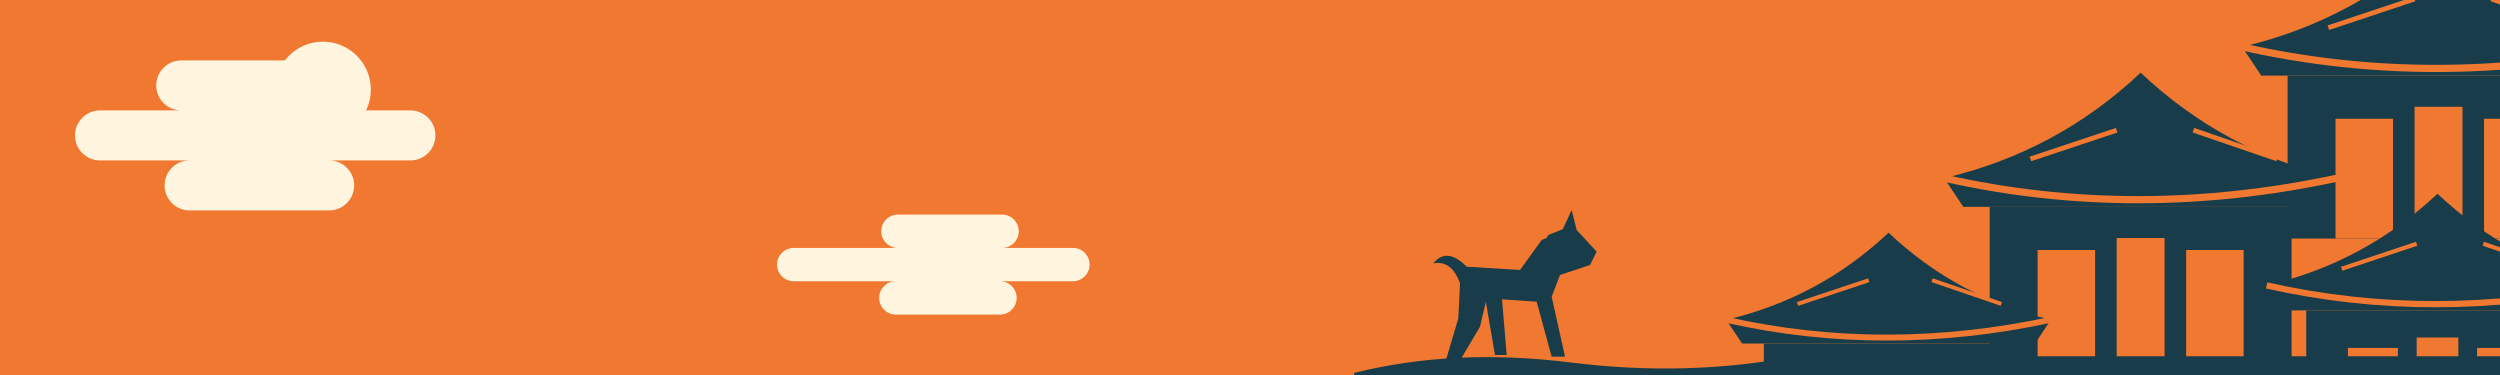
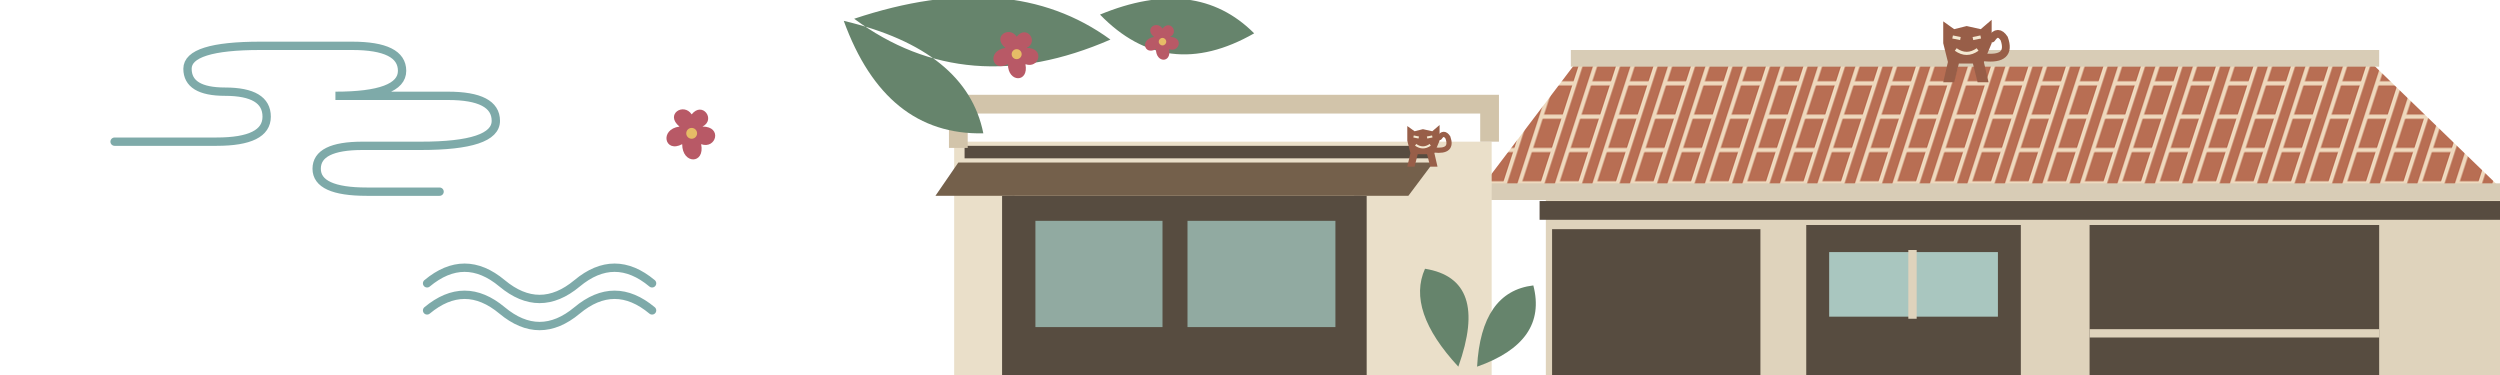
<svg xmlns="http://www.w3.org/2000/svg" width="1200" height="180" viewBox="0 0 1200 180">
  <defs>
-     <g id="stable" fill="#183c49">
-       <path d="M-12 50Q35 39 70 6q35 33 82 44l-8 12H-4Z" />
-       <path d="M7 62h126v68H7Z" />
-       <path d="M-12 50q80 18 164 0" fill="none" stroke="#f07830" stroke-width="3" />
-       <path d="M27 80h24v50H27Zm62 0h24v50H89Z" fill="#f07830" />
-       <path d="M60 75h20v55H60Z" fill="#f07830" />
-       <path d="m24 42 36-12m32 0 35 12" stroke="#f07830" stroke-width="2" fill="none" />
+     <pattern id="tiles" width="18" height="16" patternUnits="userSpaceOnUse" patternTransform="skewX(-18)">
+       <path fill="#b86e53" d="M0 0h18v16H0z" />
+       <path d="M2 0v16M13 0v16M2 8h11" stroke="#eed7bc" stroke-width="2" fill="none" />
+     </pattern>
+     <g id="flower" fill="#b85966">
+       <path d="M0-14C8-24 18-10 8-5 23-5 18 12 7 8 10 23-7 23-7 8-20 15-24-3-9-5-20-14-6-23 0-14Z" />
+       <circle r="4" fill="#e6bc66" />
    </g>
-     <g id="horse" fill="#183c49">
-       <path d="M0 30q-12-12-20-2 11-2 16 12l-1 21-8 27h8L8 66l4-17 30 2 9 33h8l-8-36 5-13 18-6 4-8-12-13-3-12-6 13-12 5-13 18Z" />
-       <path d="m11 48 6 35h7l-3-36m20-11 18-29-10 4-14 24" />
+     <g id="shisa" fill="#985e48">
+       <path d="M-15 5v-14l7 5 8-2 9 2 7-6v15l-5 12 3 13H7L4 18h-9l-3 12h-7l3-13Z" />
+       <path d="M11 14q18 2 13-12-4-6-8 0" fill="none" stroke="#985e48" stroke-width="5" stroke-linecap="round" />
+       <path d="m-9 1 5 1m8 0 5-1M-7 9q7 5 14 0" stroke="#f4e9d2" stroke-width="2" fill="none" />
    </g>
  </defs>
-   <path fill="#f07830" d="M0 0h1200v180H0z" />
-   <g fill="#fff5df">
-     <path d="M48 53h39a12 12 0 0 1 0-24h67a12 12 0 0 1 0 24h43a12 12 0 0 1 0 24h-39a12 12 0 0 1 0 24H91a12 12 0 0 1 0-24H48a12 12 0 0 1 0-24Z" />
-     <circle cx="155" cy="43" r="23" />
-     <path d="M381 119h50a8 8 0 0 1 0-16h50a8 8 0 0 1 0 16h34a8 8 0 0 1 0 16h-35a8 8 0 0 1 0 16h-50a8 8 0 0 1 0-16h-49a8 8 0 0 1 0-16Z" />
+   <path d="M742 92h458v88H742Z" fill="#dfd3bc" />
+   <path d="M745 110h100v70H745Zm122-2h103v72H867Zm136 0h139v72h-139Z" fill="#574c40" />
+   <path d="M878 121h81v31h-81Z" fill="#a9c6bf" />
+   <path d="M918 120v33M1003 160h139" stroke="#dfd3bc" stroke-width="4" />
+   <path d="m711 90 47-62h378l64 62Z" fill="url(#tiles)" />
+   <path d="M754 28h388M710 92h490" stroke="#d8ccb6" stroke-width="8" />
+   <path d="M739 101h461" stroke="#574c40" stroke-width="9" />
+   <use href="#shisa" transform="translate(944 17) scale(.75)" />
+   <path d="M458 68h258v112H458Z" fill="#eadfc9" />
+   <path d="M486 94h167v86H486Z" fill="#574c40" />
+   <path d="M497 106h61v51h-61Zm73 0h71v51h-71Z" fill="#91aaa1" />
+   <path d="M460 78h228l-12 16H449Z" fill="#74604b" />
+   <path d="M463 73h224M484 94v86M653 94v86" fill="none" stroke="#574c40" stroke-width="6" />
+   <use href="#shisa" transform="translate(683 65) scale(.5)" />
+   <path d="M460 71V50h255v18" fill="none" stroke="#d2c4aa" stroke-width="9" />
+   <g fill="#66846c">
+     <path d="M410 9q75-25 123 10-69 30-123-10M405 10q20 55 67 54-8-40-67-54M528 7q46-19 74 9-42 24-74-9M700 176q-25-27-16-47 31 5 16 47M709 176q2-36 27-39 7 27-27 39" />
  </g>
-   <use href="#stable" transform="translate(1090 -35) scale(1.15)" />
-   <use href="#stable" transform="translate(947 28) scale(1.15)" />
-   <use href="#stable" transform="translate(1100 87)" />
-   <use href="#stable" transform="translate(840 106) scale(.95)" />
-   <use href="#horse" transform="translate(704 104) scale(.8)" />
-   <path d="M650 179q48-12 104-5t108-3h338v9H650Z" fill="#183c49" />
+   <use href="#flower" transform="translate(488 26) scale(.6)" />
+   <use href="#flower" transform="translate(558 20) scale(.45)" />
+   <g fill="none" stroke="#7eaaa9" stroke-width="4" stroke-linecap="round">
+     <path d="M55 68h49q24 0 24-12t-20-12q-18 0-18-11t35-11h44q24 0 24 12t-32 12h54q23 0 23 12t-36 12h-28q-22 0-22 11t24 11h35" />
+     <path d="M205 136q18-15 36 0t36 0t36 0M205 149q18-15 36 0t36 0t36 0" />
+   </g>
+   <use href="#flower" transform="translate(332 64) scale(.65)" />
</svg>
